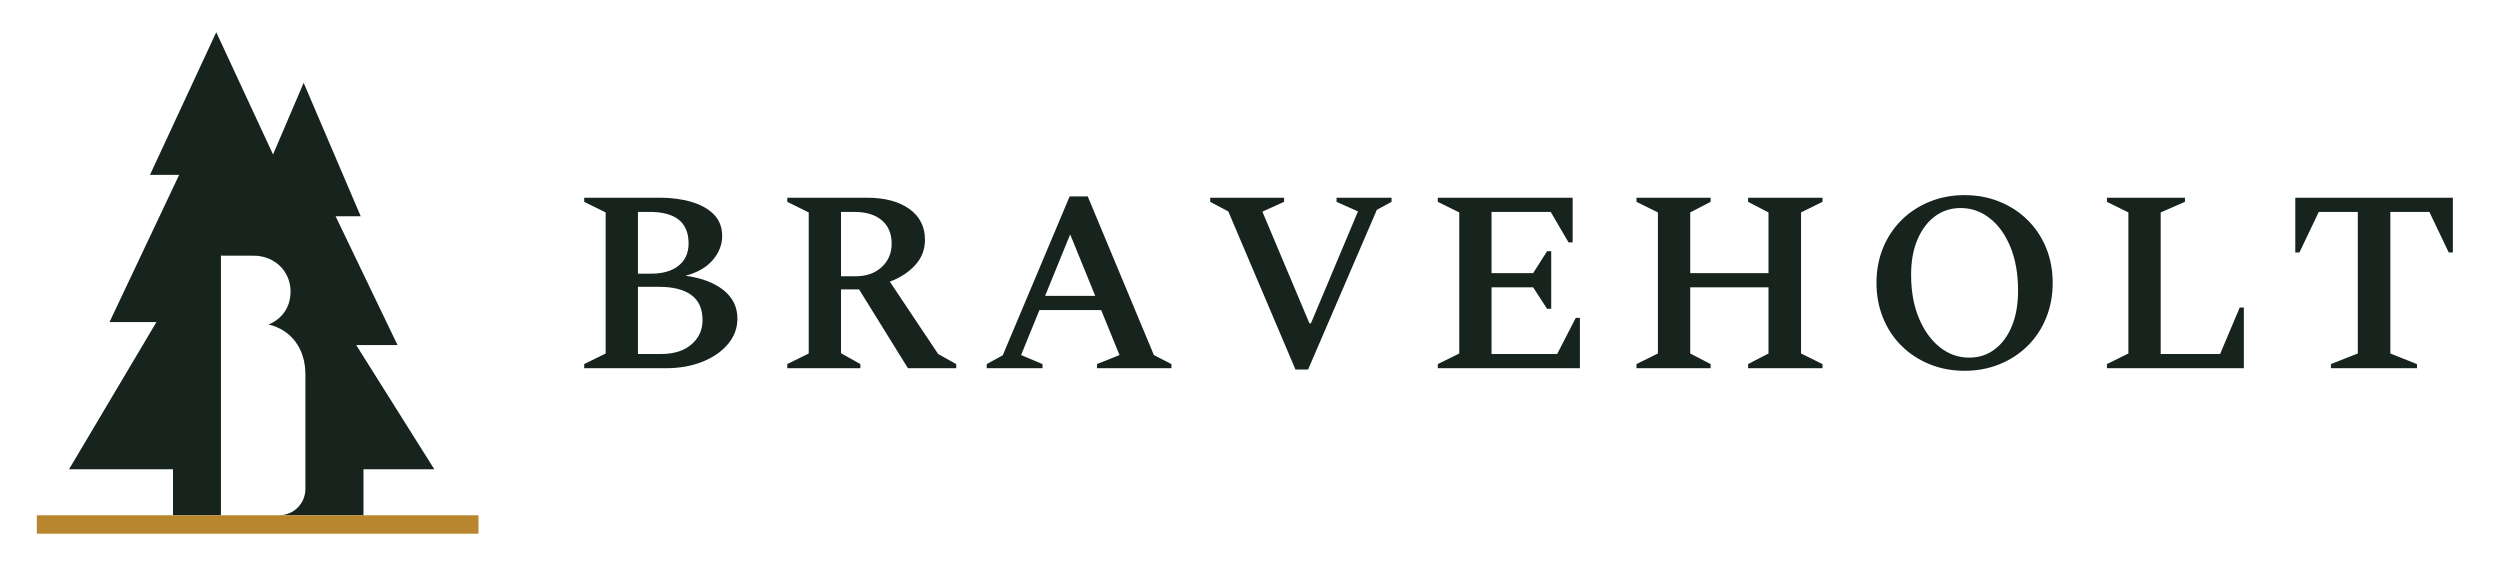
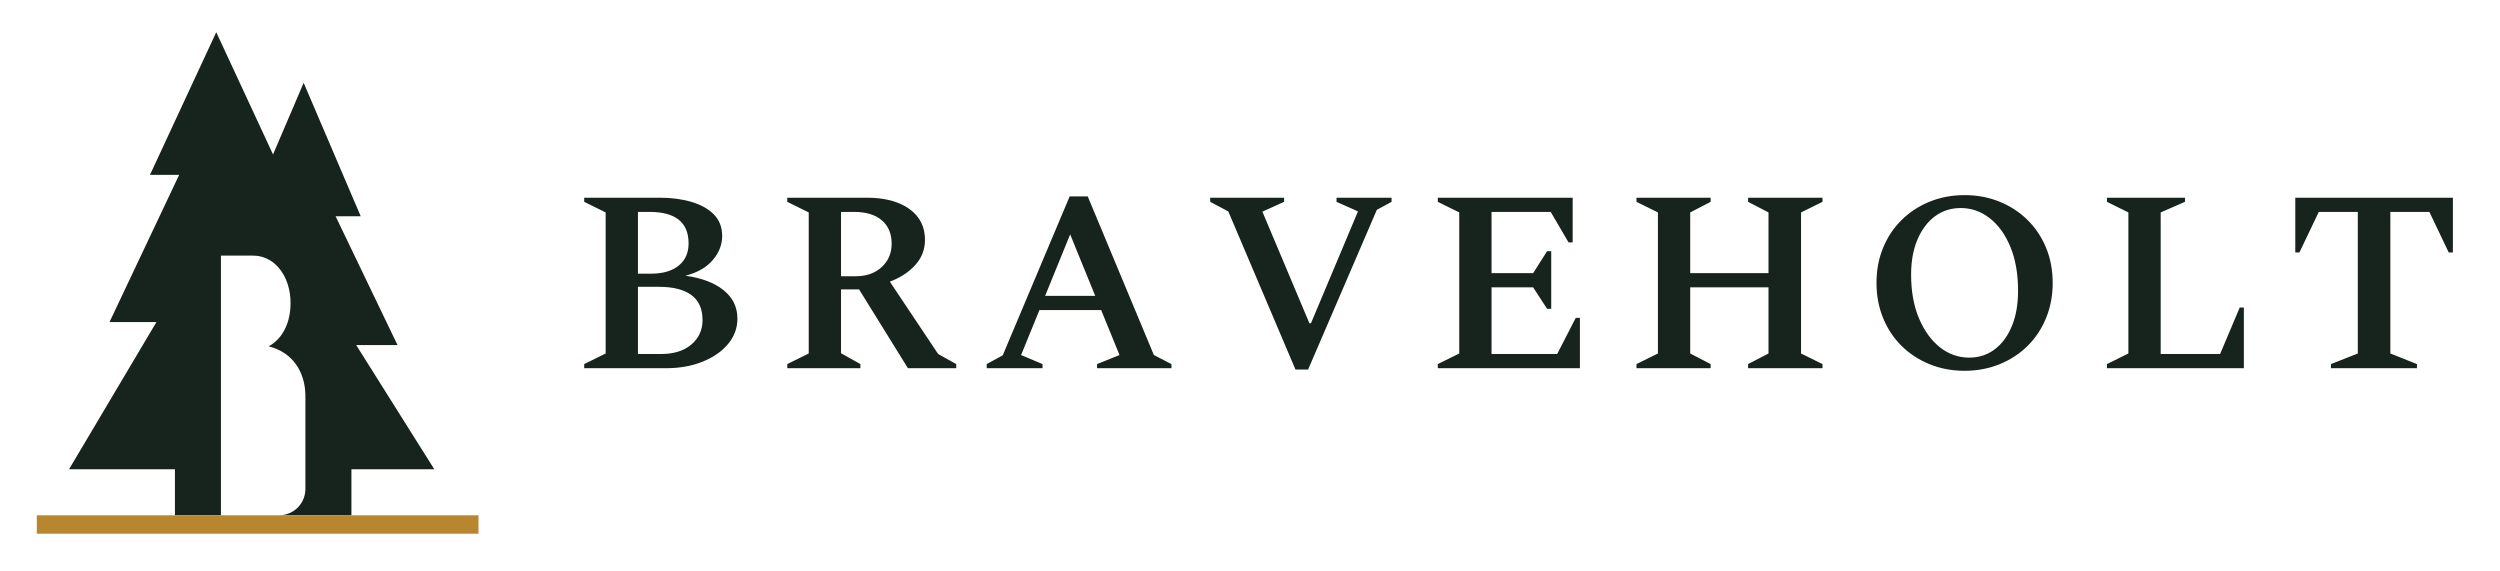
<svg xmlns="http://www.w3.org/2000/svg" viewBox="4 0 271.683 62" role="img" aria-label="Braveholt">
-   <path fill="#17241D" fill-rule="evenodd" d="M21.000 35.000 L11.500 51.000 L22.800 51.000 L22.800 56.000 L28.010 56.000 L28.010 27.780 L31.789 27.789 L32.075 27.815 L32.490 27.885 L32.755 27.951 L33.137 28.080 L33.496 28.242 L33.938 28.505 L34.241 28.737 L34.602 29.087 L34.912 29.482 L35.166 29.916 L35.363 30.386 L35.470 30.759 L35.540 31.149 L35.566 31.416 L35.574 31.796 L35.545 32.207 L35.499 32.503 L35.406 32.881 L35.314 33.151 L35.162 33.493 L35.027 33.735 L34.820 34.038 L34.645 34.250 L34.387 34.511 L34.176 34.690 L33.873 34.907 L33.545 35.097 L33.195 35.260 L33.791 35.438 L34.074 35.550 L34.479 35.743 L34.735 35.889 L35.098 36.133 L35.326 36.311 L35.646 36.604 L35.938 36.923 L36.117 37.151 L36.361 37.515 L36.508 37.771 L36.702 38.175 L36.814 38.458 L36.956 38.900 L37.033 39.207 L37.119 39.685 L37.158 40.015 L37.190 40.700 L37.188 53.210 L37.164 53.506 L37.112 53.792 L37.032 54.067 L36.928 54.329 L36.800 54.577 L36.649 54.810 L36.477 55.026 L36.285 55.225 L36.074 55.404 L35.846 55.562 L35.603 55.698 L35.345 55.810 L35.075 55.898 L34.793 55.960 L34.300 56.000 L43.500 56.000 L43.500 51.000 L51.200 51.000 L42.710 37.500 L47.200 37.500 L40.470 23.500 L43.200 23.500 L37.000 9.000 L33.671 16.785 L27.500 3.500 L20.300 19.000 L23.470 19.000 L15.900 35.000Z" />
+   <path fill="#17241D" fill-rule="evenodd" d="M21.000 35.000 L11.500 51.000 L23.010 51.000 L23.010 56.000 L28.010 56.000 L28.010 27.780 L31.495 27.780 L31.789 27.792 L32.075 27.826 L32.354 27.882 L32.624 27.960 L33.012 28.115 L33.379 28.313 L33.611 28.469 L33.832 28.643 L34.143 28.936 L34.516 29.383 L34.839 29.889 L35.046 30.304 L35.272 30.900 L35.402 31.376 L35.497 31.875 L35.555 32.394 L35.575 32.931 L35.564 33.345 L35.532 33.746 L35.457 34.257 L35.347 34.743 L35.203 35.201 L35.074 35.526 L34.874 35.933 L34.645 36.309 L34.387 36.653 L34.176 36.890 L33.873 37.175 L33.545 37.426 L33.195 37.640 L33.791 37.818 L34.074 37.930 L34.479 38.123 L34.735 38.269 L35.098 38.513 L35.326 38.691 L35.646 38.984 L35.938 39.303 L36.117 39.531 L36.361 39.895 L36.508 40.151 L36.702 40.555 L36.814 40.838 L36.996 41.433 L37.094 41.904 L37.141 42.229 L37.188 42.906 L37.188 53.210 L37.164 53.506 L37.112 53.792 L37.032 54.067 L36.928 54.329 L36.800 54.577 L36.649 54.810 L36.477 55.026 L36.285 55.225 L36.074 55.404 L35.846 55.562 L35.603 55.698 L35.345 55.810 L35.075 55.898 L34.793 55.960 L34.300 56.000 L42.190 56.000 L42.190 51.000 L51.200 51.000 L42.710 37.500 L47.200 37.500 L40.470 23.500 L43.200 23.500 L37.000 9.000 L33.671 16.785 L27.500 3.500 L20.300 19.000 L23.470 19.000 L15.900 35.000Z" />
  <path fill="#B8862E" d="M8 56 H56 V58 H8Z" />
  <path fill="#17241D" transform="translate(66.000 40.015) scale(0.028076)" d="M53 0V-16L136 -57V-603L53 -644V-660H345Q414 -660 469.0 -643.5Q524 -627 555.5 -594.5Q587 -562 587 -512Q587 -461 550.5 -418.5Q514 -376 445 -358Q539 -345 592.5 -302.0Q646 -259 646 -192Q646 -137 609.5 -93.5Q573 -50 510.5 -25.0Q448 0 369 0ZM306 -605H261V-366H312Q380 -366 418.5 -397.0Q457 -428 457 -483Q457 -605 306 -605ZM343 -315H261V-55H350Q425 -55 468.0 -92.0Q511 -129 511 -186Q511 -252 467.5 -283.5Q424 -315 343 -315ZM839.0 0V-16L922.0 -57V-603L839.0 -644V-660H1146.0Q1251.0 -660 1311.5 -616.5Q1372.0 -573 1372.0 -497Q1372.0 -441 1334.5 -399.5Q1297.0 -358 1236.0 -335L1423.0 -55L1493.0 -16V0H1306.0L1117.0 -305H1047.0V-58L1122.0 -16V0ZM1098.0 -605H1047.0V-356H1104.0Q1166.0 -356 1204.5 -391.5Q1243.0 -427 1243.0 -482Q1243.0 -540 1205.0 -572.5Q1167.0 -605 1098.0 -605ZM1611.0 0V-16L1673.0 -50L1932.0 -665H2002.0L2258.0 -51L2326.0 -16V0H2038.0V-16L2125.0 -51L2054.0 -225H1815.0L1744.0 -51L1827.0 -16V0ZM1837.0 -280H2031.0L1934.0 -518ZM2806.0 5 2546.0 -607 2476.0 -644V-660H2762.0V-644L2678.0 -606L2860.0 -174H2866.0L3048.0 -607L2965.0 -644V-660H3178.0V-644L3121.0 -613L2855.0 5ZM3357.0 0V-16L3440.0 -57V-603L3357.0 -644V-660H3879.0V-487H3863.0L3794.0 -605H3565.0V-368H3726.0L3780.0 -453H3796.0V-230H3780.0L3726.0 -313H3565.0V-55H3819.0L3891.0 -195H3907.0V0ZM4126.0 0V-16L4209.0 -57V-603L4126.0 -644V-660H4413.0V-644L4334.0 -603V-368H4637.0V-603L4558.0 -644V-660H4846.0V-644L4763.0 -603V-57L4846.0 -16V0H4558.0V-16L4637.0 -57V-313H4334.0V-57L4413.0 -16V0ZM5396.0 10Q5323.0 10 5260.5 -15.5Q5198.0 -41 5152.0 -86.5Q5106.0 -132 5080.5 -194.5Q5055.0 -257 5055.0 -330Q5055.0 -404 5080.5 -466.0Q5106.0 -528 5152.0 -573.5Q5198.0 -619 5260.5 -644.5Q5323.0 -670 5396.0 -670Q5469.0 -670 5531.5 -644.5Q5594.0 -619 5640.0 -573.5Q5686.0 -528 5711.5 -466.0Q5737.0 -404 5737.0 -330Q5737.0 -257 5711.5 -194.5Q5686.0 -132 5640.0 -86.5Q5594.0 -41 5531.5 -15.5Q5469.0 10 5396.0 10ZM5414.0 -41Q5470.0 -41 5512.5 -73.0Q5555.0 -105 5579.0 -163.0Q5603.0 -221 5603.0 -300Q5603.0 -397 5573.5 -469.0Q5544.0 -541 5493.5 -580.5Q5443.0 -620 5381.0 -620Q5325.0 -620 5282.0 -588.5Q5239.0 -557 5214.0 -499.0Q5189.0 -441 5189.0 -362Q5189.0 -265 5219.5 -193.0Q5250.0 -121 5300.5 -81.0Q5351.0 -41 5414.0 -41ZM5947.0 0V-16L6030.0 -57V-603L5947.0 -644V-660H6249.0V-644L6155.0 -603V-55H6385.0L6461.0 -235H6477.0V0ZM6814.0 0V-16L6918.0 -57V-605H6767.0L6692.0 -448H6676.0V-660H7286.0V-448H7270.0L7195.0 -605H7044.0V-57L7147.0 -16V0Z" />
</svg>
